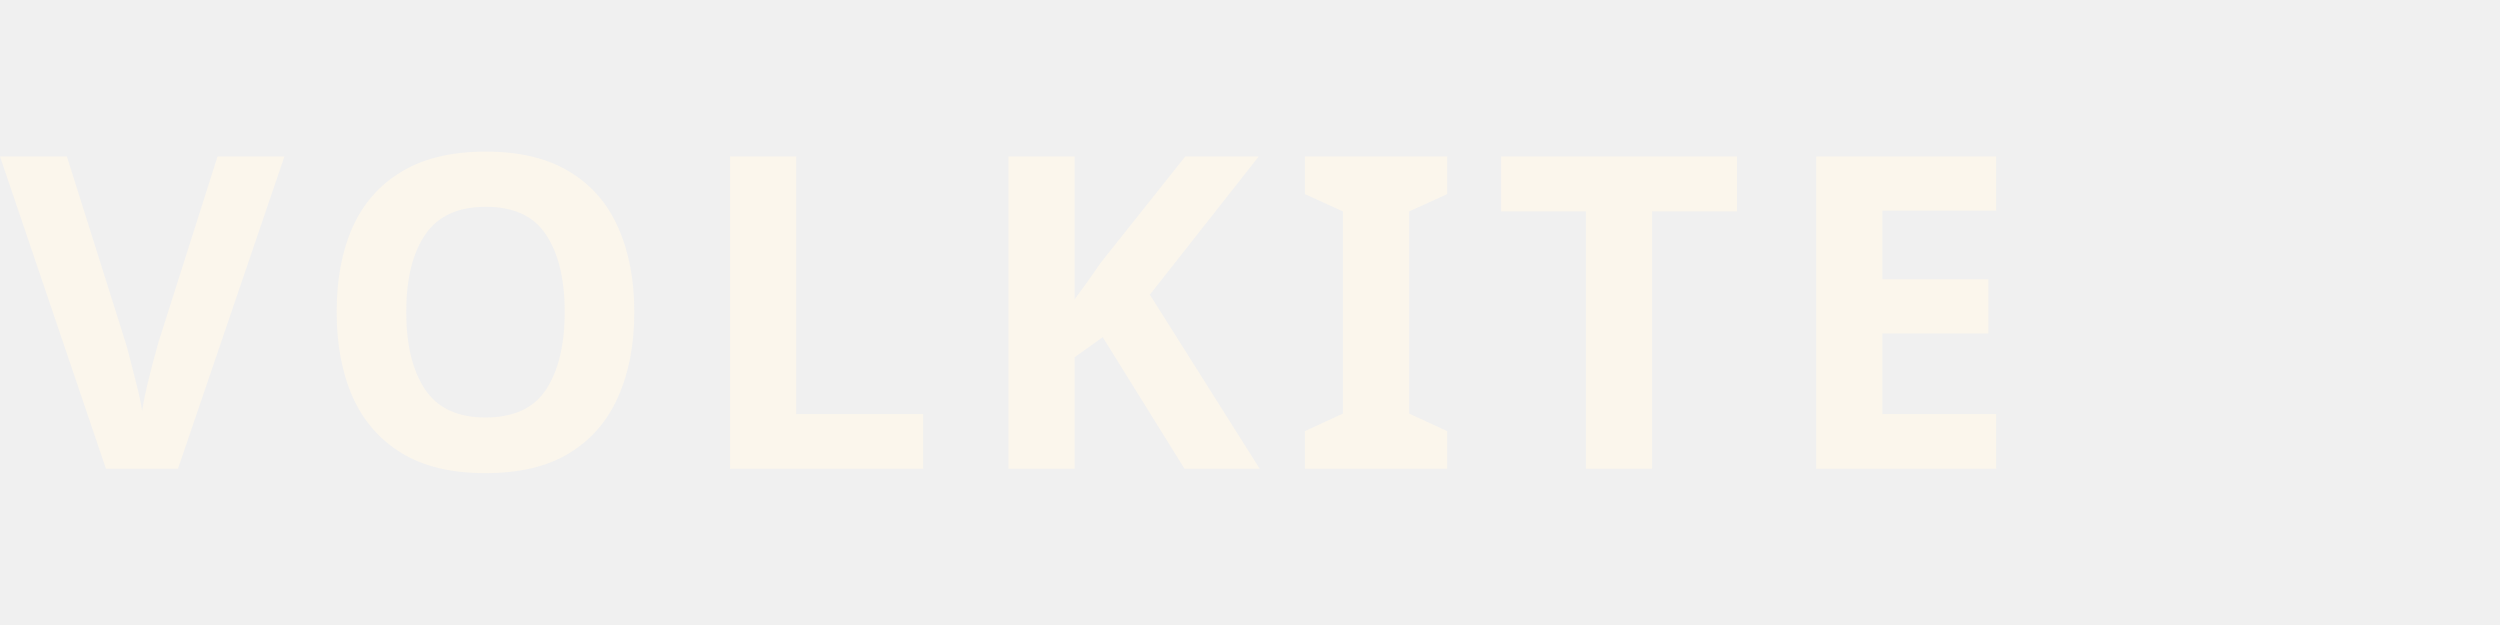
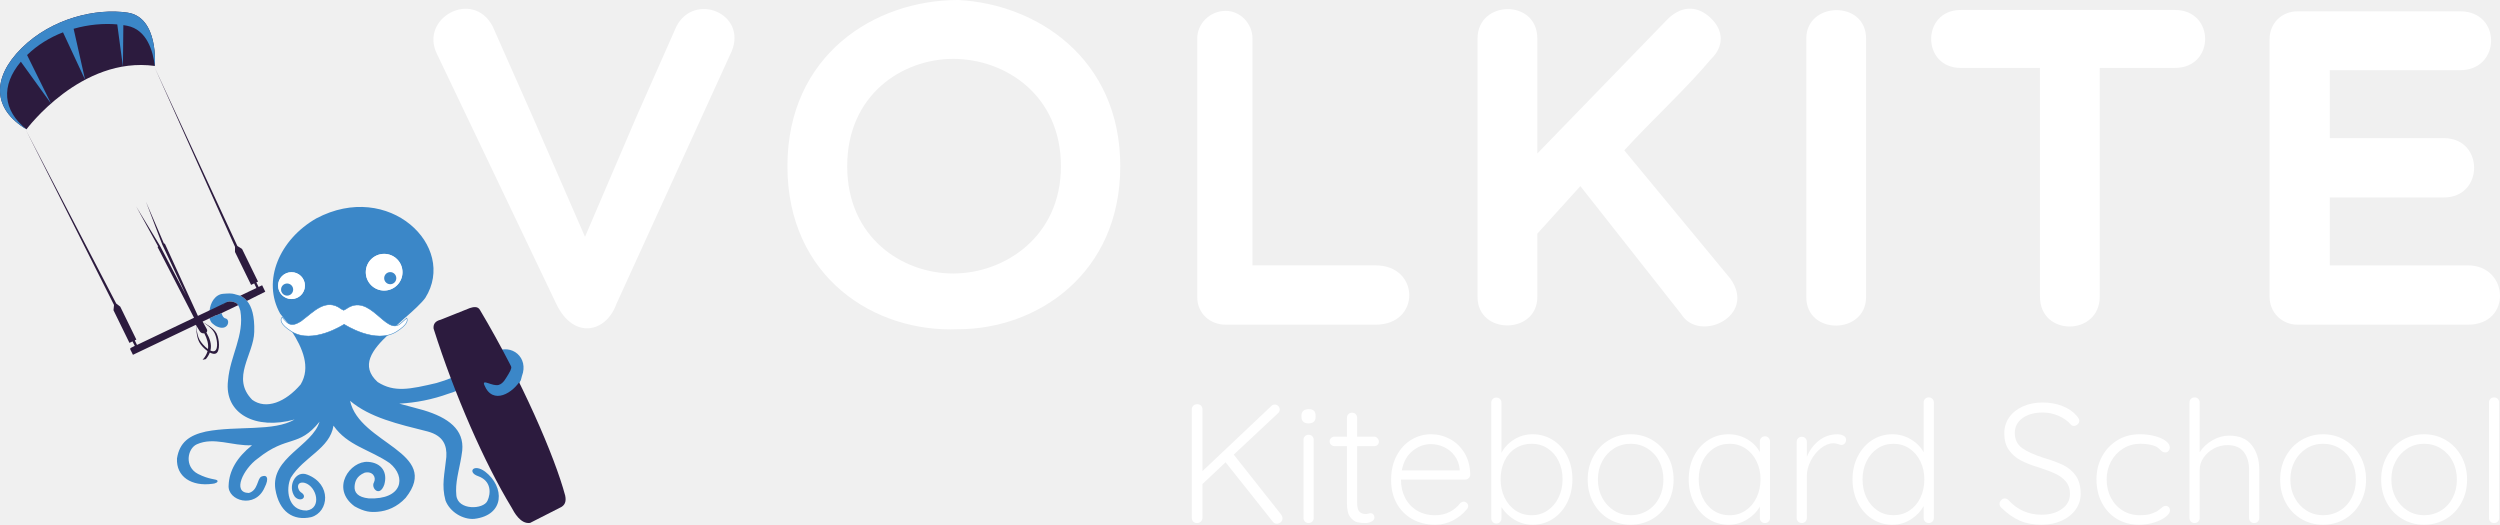
- <svg xmlns="http://www.w3.org/2000/svg" viewBox="0 0 160 40" fill="none">
-   <text x="0" y="30" font-family="Arial Black, sans-serif" font-size="28" font-weight="900" letter-spacing="2" fill="#fbf6ec">VOLKITE</text>
+ <svg xmlns="http://www.w3.org/2000/svg" version="1.1" viewBox="0 0 3632.55 762.46">
+   <defs>
+     <style> .stw { fill: #fff; } .st0 { fill: none; } .st1 { stroke: #3b87c8; stroke-miterlimit: 10; stroke-width: .75px; } .st1, .st2 { fill: #fff; } .st3 { fill: #2c1b3e; } .st4 { fill: #3b87c8; } .st5 { fill: #07375b; } .st6 { fill: #276196; } </style>
+   </defs>
+   <path class="st3" d="M225.04,95.86s5.81-70.66-39.59-77.48c-45.42-6.81-110.11,7.98-154.1,51.63-43.97,43.66-41.77,88.76,7.13,117.88,0,0,79.27-106.88,186.56-92.04Z" />
+   <path class="st4" d="M185.45,18.38c-45.42-6.81-110.11,7.98-154.1,51.63-43.97,43.66-41.77,88.76,7.13,117.88h.02C3.88,160.45,1.1,124.29,30.3,89.65l43.84,60.8-34.81-70.47c15.21-14.81,33.28-25.66,52.22-33.02l32.1,68.91-16.69-74.07c21.65-6.17,43.71-8.09,63.42-6.34l8.22,61.21.64-60.16c1.79.26,3.57.56,5.32.9,29.27,5.61,37.89,37.58,40.39,58.44.03,0,.07,0,.08,0,0,0,5.81-70.66-39.59-77.48Z" />
+   <path class="st4" d="M719.19,511.42c-32.74,23.56-52.08,35.55-84.91,45.11-38.64,9.03-61.34,14.08-85.57-1.45-25.68-23.41-8.23-46.87,16.48-69.83-1.04.29-2.1.49-3.15.7,14.07-12.62,28.09-26.1,28.3-25.71,9.53-8.32,22.88-20.52,27.69-27.49,46.86-74.69-52.93-171.34-158.49-115.38-53.39,30.58-79.34,90.56-52.42,138.44,0,0,13.2,15.92,20.17,26.87-1.2-.56-2.41-1.07-3.58-1.77,15.96,24.93,28.11,52.85,13.14,77.7-22.07,25.78-50.1,36.97-70.32,22.35-31.43-31.9,2.25-65.64,2.89-98.82.64-22.45-3.39-36.55-10.58-44.99-1.86-2.18-3.91-4.01-6.17-5.48-1.13-.72-2.29-1.42-3.51-1.99,0,0-.05-.02-.07-.02-.3-.08-3.96-1.12-7.48-2.03l.07-.07c-1.53-.38-2.91-.7-3.83-.86-.64-.12-5.02-.63-13.31.18-11.7.65-19.35,12.98-20.03,25.2l23.92-11.41,2.12-2.1c3.51-1.06,6.69-.24,9.28.42,1.65.42,2.89,1.01,3.92,1.76.96.71,1.68,1.64,2.31,2.68,1.24,2.02,2.08,4.65,3.18,8.12,6.13,36.03-14.87,65.21-17.91,101.23-5.96,48.64,40.36,72.46,96.8,56.72-30.18,17.88-84.02,8.81-128.86,17.51-24.5,5.39-38.46,15.96-42.1,39.1-1.34,26.86,21.46,40.91,51.22,36.89,4.34-.18,8.95-2.39,7.47-4.74-1.55-2.46-11.3-.98-28.17-9.64-20.18-10.42-15.43-36.89-1.71-43.04,25-11.22,51.07,2.65,80.19,1.4-22.11,17.7-33.19,37.11-33.97,58.13-1.94,22.56,38.4,34.78,52.17,3.5,7.48-14.62,2.97-19.41-4.55-16.11-6.36,3.03-4.64,19.91-18.21,23.81-25.06-.29-7.93-35.19,12.76-49.98,43.74-35.01,58.9-15.31,89.94-53.56-10.67,35.29-70.82,52.22-64.25,97.8,5.38,33.1,26.01,46.72,52.23,40.82,25.73-7.53,29.91-47.92-5.71-61.71-17.34-7.11-29.4,17-18.03,32.29,8.31,8.37,18.25.54,10.12-5.7-7.62-4.07-8.8-17.93,4.44-14.56,17.43,5.38,24.83,37.08,2.41,40.12-27.91.24-30.52-31.63-22.98-47.72,19.06-30.79,56.61-41.8,62.04-75.64,20.23,29.23,53.05,34.72,81.65,54.44,24.73,20.25,18.42,53.29-30.39,51.27-15.98-1.65-21.36-8.71-20.61-17.68.54-6.55,2.67-14.67,14.62-19.67,11.48-2.65,17.21,6.33,13.6,13.92-5,7.96,7.99,22.74,14.89,3.48,5.19-17.92-3.8-31.76-23.43-33.14-26.06-1.83-55.25,38.55-19.67,64.64,14.66,8.09,23.19,8.82,33.72,7.87,13.3-1.19,27.9-6.6,40.47-20.23,52.61-66.38-67.17-78.15-80.79-140.98,28.76,24.32,69.11,33.62,112.99,44.62,22.44,6.13,28,20.04,26.9,37.03-2.46,24.67-7.31,40.89-1.19,63.26,6.51,16.88,25.53,27.87,41.7,26.63,44.55-5.19,44.64-46.56,15.81-68.68-16.95-12.45-26.17.98-10.32,6.54,19.75,6.94,18.84,25.14,13.73,35.91-5.74,12.82-43.25,14.21-45.18-8.08-.21-2.28-.35-4.15-.38-6.37-.25-18.63,6.16-35.73,8.92-58.38,3.13-30.74-20.22-48.05-56.33-58.88-11.71-3.16-23.42-6.33-35.12-9.49,24.24-1.32,48.2-6,71.83-14.57,30.84-8.58,65.55-38.98,79.49-42.93,7.96-2.23,14.32,5.33,5.1,19.54-3.5,5.4-7.22,13.81-14.25,15.83-9.1,2.63-24.82-9.51-20.9.18,14.25,35.18,53.3,3.49,56.92-18.12,10.29-26.67-14.61-47.95-39.19-35.02ZM558.16,368.88c14.73,0,26.66,11.94,26.66,26.66s-11.93,26.65-26.66,26.65-26.65-11.93-26.65-26.65,11.93-26.66,26.65-26.66ZM404.04,415.01c0-10.79,8.74-19.52,19.52-19.52s19.52,8.73,19.52,19.52-8.74,19.51-19.52,19.51-19.52-8.74-19.52-19.51Z" />
+   <g>
+     <path class="stw" d="M1863.44,753.08c0,2.47-.86,4.4-2.59,5.8-1.73,1.4-3.66,2.1-5.8,2.1s-3.95-.91-5.43-2.71l-68.82-86.58-33.55,31.57v49.09c-.17,2.3-.99,4.15-2.47,5.55-1.48,1.4-3.29,2.1-5.43,2.1-2.3,0-4.15-.7-5.55-2.1-1.4-1.4-2.1-3.25-2.1-5.55v-157.38c0-2.3.74-4.15,2.22-5.55,1.48-1.4,3.37-2.1,5.67-2.1s4.15.7,5.55,2.1c1.4,1.4,2.1,3.25,2.1,5.55v89.54l99.66-94.23c1.48-1.64,3.29-2.47,5.43-2.47,1.97,0,3.66.74,5.06,2.22,1.4,1.48,2.1,3.13,2.1,4.93,0,1.97-.74,3.7-2.22,5.18l-64.63,60.43,69.07,87.32c1.15,1.65,1.73,3.37,1.73,5.18Z" />
+     <path class="stw" d="M1893.78,612.85c-1.81-1.56-2.71-3.82-2.71-6.78v-2.47c0-2.96.94-5.22,2.84-6.78,1.89-1.56,4.48-2.34,7.77-2.34,6.57,0,9.87,3.04,9.87,9.13v2.47c0,2.96-.86,5.22-2.59,6.78-1.73,1.56-4.24,2.34-7.53,2.34s-5.84-.78-7.65-2.34ZM1906.73,757.89c-1.4,1.4-3.17,2.1-5.3,2.1s-3.91-.7-5.3-2.1c-1.4-1.4-2.1-3.16-2.1-5.3v-113.47c0-2.13.7-3.9,2.1-5.3,1.4-1.39,3.16-2.1,5.3-2.1s3.91.7,5.3,2.1c1.39,1.4,2.1,3.17,2.1,5.3v113.47c0,2.14-.7,3.91-2.1,5.3Z" />
+     <path class="stw" d="M1971.97,648.25v82.64c0,6.25,1.15,10.48,3.45,12.7,2.3,2.22,5.34,3.33,9.13,3.33.99,0,2.22-.2,3.7-.62,1.48-.41,2.63-.62,3.45-.62,1.48,0,2.75.62,3.82,1.85,1.07,1.23,1.6,2.67,1.6,4.32,0,2.31-1.32,4.24-3.95,5.8-2.63,1.57-5.76,2.34-9.37,2.34-4.44,0-8.39-.41-11.84-1.23-3.45-.82-6.78-3.29-9.99-7.4-3.21-4.11-4.81-10.69-4.81-19.73v-83.38h-18.01c-1.97,0-3.66-.66-5.06-1.97-1.4-1.31-2.1-2.96-2.1-4.93s.7-3.62,2.1-4.93c1.4-1.31,3.08-1.97,5.06-1.97h18.01v-27.38c0-2.13.7-3.9,2.1-5.3,1.39-1.39,3.16-2.1,5.3-2.1s3.9.7,5.3,2.1c1.4,1.4,2.1,3.17,2.1,5.3v27.38h24.67c1.81,0,3.41.74,4.81,2.22,1.4,1.48,2.1,3.13,2.1,4.93,0,1.97-.66,3.58-1.97,4.81-1.32,1.23-2.96,1.85-4.93,1.85h-24.67Z" />
+     <path class="stw" d="M2134.04,694.74c-1.48,1.4-3.21,2.1-5.18,2.1h-93.24c0,9.87,2.01,18.71,6.04,26.52,4.03,7.81,9.78,13.98,17.27,18.5,7.48,4.53,16.32,6.78,26.52,6.78,7.89,0,14.96-1.64,21.21-4.93,6.25-3.29,11.26-7.48,15.05-12.58,1.81-1.48,3.53-2.22,5.18-2.22s3.12.66,4.44,1.97c1.31,1.32,1.97,2.8,1.97,4.44,0,1.81-.83,3.54-2.47,5.18-5.26,6.41-11.88,11.68-19.86,15.79-7.98,4.11-16.4,6.17-25.28,6.17-12.67,0-23.85-2.71-33.55-8.14-9.7-5.43-17.27-13.03-22.69-22.82-5.43-9.78-8.14-21.09-8.14-33.92,0-13.48,2.67-25.28,8.02-35.4,5.34-10.11,12.46-17.84,21.34-23.19,8.88-5.34,18.33-8.02,28.37-8.02s19.12,2.3,27.75,6.91c8.63,4.61,15.66,11.35,21.09,20.23,5.43,8.88,8.22,19.41,8.39,31.57,0,1.97-.74,3.66-2.22,5.06ZM2052.51,655.15c-8.14,6.58-13.36,16.03-15.66,28.37h84.12v-1.97c-.82-7.4-3.29-13.85-7.4-19.36-4.11-5.51-9.25-9.7-15.42-12.58-6.17-2.88-12.54-4.32-19.12-4.32-9.54,0-18.38,3.29-26.52,9.87Z" />
+     <path class="stw" d="M2256.38,639.37c8.88,5.59,15.83,13.36,20.84,23.31,5.01,9.95,7.52,21.17,7.52,33.67s-2.51,23.56-7.52,33.67c-5.02,10.11-11.92,18.05-20.72,23.8-8.8,5.76-18.62,8.63-29.48,8.63-9.37,0-18.05-2.34-26.02-7.03-7.98-4.69-14.43-10.89-19.36-18.62v16.28c0,2.14-.7,3.95-2.1,5.43-1.4,1.48-3.17,2.22-5.3,2.22s-3.91-.74-5.3-2.22c-1.4-1.48-2.1-3.29-2.1-5.43v-167.98c0-2.13.7-3.9,2.1-5.3,1.4-1.4,3.16-2.1,5.3-2.1s3.9.7,5.3,2.1c1.4,1.4,2.1,3.17,2.1,5.3v72.77c4.44-8.05,10.69-14.55,18.75-19.49,8.05-4.93,16.85-7.4,26.39-7.4,10.85,0,20.72,2.8,29.6,8.39ZM2248.62,741.74c6.82-4.6,12.17-10.89,16.03-18.87,3.86-7.97,5.8-16.81,5.8-26.52s-1.93-18.71-5.8-26.52c-3.87-7.81-9.21-13.94-16.03-18.38-6.83-4.44-14.52-6.66-23.06-6.66s-16.53,2.18-23.43,6.54c-6.91,4.36-12.25,10.48-16.03,18.38-3.79,7.89-5.67,16.77-5.67,26.64s1.93,18.79,5.8,26.76c3.86,7.98,9.21,14.23,16.03,18.75,6.82,4.53,14.59,6.78,23.31,6.78s16.24-2.3,23.06-6.91Z" />
+     <path class="stw" d="M2423.63,730.39c-5.43,10.03-12.91,17.88-22.45,23.56-9.54,5.67-20.15,8.51-31.82,8.51s-22.29-2.84-31.82-8.51c-9.54-5.67-17.02-13.52-22.45-23.56-5.43-10.03-8.14-21.21-8.14-33.55s2.71-23.51,8.14-33.55c5.43-10.03,12.91-17.92,22.45-23.68,9.54-5.75,20.14-8.63,31.82-8.63s22.28,2.88,31.82,8.63c9.54,5.76,17.02,13.65,22.45,23.68,5.43,10.03,8.14,21.21,8.14,33.55s-2.71,23.52-8.14,33.55ZM2410.8,670.2c-4.11-7.89-9.83-14.1-17.14-18.62-7.32-4.52-15.42-6.78-24.3-6.78s-16.94,2.26-24.17,6.78c-7.24,4.53-12.95,10.73-17.14,18.62-4.19,7.89-6.29,16.77-6.29,26.64s2.1,18.5,6.29,26.39c4.19,7.89,9.91,14.1,17.14,18.62,7.23,4.53,15.29,6.78,24.17,6.78s16.98-2.22,24.3-6.66c7.32-4.44,13.03-10.61,17.14-18.5,4.11-7.89,6.17-16.77,6.17-26.64s-2.06-18.75-6.17-26.64Z" />
+     <path class="stw" d="M2569.78,636.16c1.4,1.48,2.1,3.29,2.1,5.43v111c0,2.14-.7,3.91-2.1,5.3s-3.17,2.1-5.3,2.1-3.91-.7-5.3-2.1c-1.4-1.4-2.1-3.16-2.1-5.3v-16.53c-4.11,7.4-10.28,13.65-18.5,18.75-8.23,5.1-17.19,7.65-26.89,7.65-11.02,0-20.93-2.88-29.72-8.63-8.8-5.75-15.71-13.65-20.72-23.68-5.02-10.03-7.52-21.29-7.52-33.79s2.55-23.72,7.65-33.67c5.1-9.95,12.04-17.72,20.84-23.31,8.8-5.59,18.54-8.39,29.23-8.39,9.87,0,18.91,2.39,27.13,7.15,8.22,4.77,14.39,11.02,18.5,18.75v-15.29c0-2.13.7-3.95,2.1-5.43,1.4-1.48,3.17-2.22,5.3-2.22s3.9.74,5.3,2.22ZM2536.23,741.86c6.82-4.52,12.17-10.77,16.03-18.75,3.86-7.97,5.8-16.9,5.8-26.76s-1.94-18.25-5.8-26.15c-3.87-7.89-9.21-14.1-16.03-18.62-6.83-4.52-14.51-6.78-23.06-6.78s-16.24,2.22-23.06,6.66c-6.83,4.44-12.17,10.57-16.03,18.38-3.87,7.81-5.8,16.65-5.8,26.52s1.89,18.79,5.67,26.76c3.78,7.98,9.08,14.23,15.91,18.75,6.82,4.53,14.59,6.78,23.31,6.78s16.24-2.26,23.06-6.78Z" />
+     <path class="stw" d="M2678.43,632.95c2.63,1.32,3.95,3.29,3.95,5.92,0,2.3-.66,4.15-1.97,5.55-1.32,1.4-2.88,2.1-4.69,2.1-.83,0-2.43-.41-4.81-1.23-2.39-.82-4.65-1.23-6.78-1.23-6.09,0-12.13,2.34-18.13,7.03-6,4.69-10.94,10.73-14.8,18.13-3.87,7.4-5.8,14.88-5.8,22.45v60.93c0,2.14-.7,3.91-2.1,5.3-1.4,1.4-3.17,2.1-5.3,2.1s-3.91-.7-5.3-2.1c-1.4-1.4-2.1-3.16-2.1-5.3v-110.51c0-2.13.7-3.9,2.1-5.3,1.4-1.4,3.16-2.1,5.3-2.1s3.9.7,5.3,2.1c1.4,1.4,2.1,3.17,2.1,5.3v21.71c3.78-9.37,9.5-17.14,17.14-23.31,7.65-6.17,16.65-9.33,27.01-9.5,3.29,0,6.25.66,8.88,1.97Z" />
+     <path class="stw" d="M2807.82,579.55c1.4,1.4,2.1,3.17,2.1,5.3v167.74c0,2.14-.7,3.91-2.1,5.3s-3.17,2.1-5.3,2.1-3.91-.7-5.3-2.1c-1.4-1.4-2.1-3.16-2.1-5.3v-17.27c-4.11,7.57-10.24,13.98-18.38,19.24-8.14,5.26-17.14,7.89-27.01,7.89-10.85,0-20.68-2.84-29.48-8.51-8.8-5.67-15.75-13.52-20.84-23.56-5.1-10.03-7.65-21.29-7.65-33.79s2.55-23.52,7.65-33.55c5.1-10.03,12.04-17.88,20.84-23.56,8.8-5.67,18.54-8.51,29.23-8.51,9.7,0,18.66,2.43,26.89,7.28,8.22,4.85,14.47,11.14,18.75,18.87v-72.28c0-2.14.7-3.9,2.1-5.3,1.4-1.4,3.16-2.1,5.3-2.1s3.9.7,5.3,2.1ZM2774.27,741.98c6.82-4.44,12.17-10.65,16.03-18.62,3.86-7.97,5.8-16.9,5.8-26.76s-1.94-18.5-5.8-26.39c-3.87-7.89-9.21-14.1-16.03-18.62-6.83-4.52-14.51-6.78-23.06-6.78s-16.24,2.26-23.06,6.78c-6.83,4.53-12.17,10.73-16.03,18.62-3.87,7.89-5.8,16.69-5.8,26.39s1.93,18.75,5.8,26.64c3.86,7.89,9.21,14.1,16.03,18.62,6.82,4.53,14.51,6.78,23.06,6.78s16.24-2.22,23.06-6.66Z" />
+     <path class="stw" d="M2934.85,756.54c-9.13-3.95-17.97-10.11-26.52-18.5-1.97-1.64-2.96-3.62-2.96-5.92,0-1.97.78-3.78,2.34-5.43,1.56-1.64,3.33-2.47,5.3-2.47s3.78.83,5.43,2.47c12.83,14.15,28.86,21.21,48.1,21.21,11.84,0,21.66-2.79,29.48-8.39,7.81-5.59,11.72-12.91,11.72-21.95,0-7.07-1.94-12.95-5.8-17.64-3.87-4.69-8.92-8.51-15.17-11.47-6.25-2.96-14.23-6-23.93-9.13-10.53-3.12-19.36-6.58-26.52-10.36-7.15-3.78-12.95-8.84-17.39-15.17-4.44-6.33-6.66-14.35-6.66-24.05,0-8.71,2.34-16.44,7.03-23.19,4.69-6.74,11.26-12.04,19.73-15.91,8.47-3.86,18.21-5.8,29.23-5.8,10.03,0,19.44,1.69,28.24,5.06,8.79,3.37,15.83,8.18,21.09,14.43,2.47,2.8,3.7,5.18,3.7,7.15,0,1.81-.82,3.5-2.47,5.06-1.65,1.56-3.45,2.34-5.43,2.34-1.65,0-3.05-.57-4.19-1.73-4.44-5.26-10.36-9.54-17.76-12.83-7.4-3.29-15.13-4.93-23.19-4.93-12.01,0-21.79,2.67-29.35,8.02-7.57,5.35-11.35,12.62-11.35,21.83s3.62,16.86,10.85,21.95c7.23,5.1,17.59,9.79,31.08,14.06,11.67,3.45,21.21,6.99,28.61,10.61,7.4,3.62,13.44,8.76,18.13,15.42,4.69,6.66,7.03,15.42,7.03,26.27,0,8.39-2.43,16-7.28,22.82-4.85,6.83-11.59,12.21-20.23,16.16-8.63,3.95-18.46,5.92-29.48,5.92-11.84,0-22.32-1.97-31.45-5.92Z" />
+     <path class="stw" d="M3130.71,633.57c6.66,1.73,12,4.07,16.03,7.03,4.03,2.96,6.04,6.17,6.04,9.62,0,1.81-.62,3.45-1.85,4.93-1.23,1.48-2.76,2.22-4.56,2.22-1.65,0-3-.33-4.07-.99-1.07-.66-2.26-1.64-3.58-2.96-2.14-2.14-4.19-3.7-6.17-4.69-2.47-1.15-5.72-2.1-9.74-2.84-4.03-.74-8.35-1.11-12.95-1.11-9.05,0-17.31,2.3-24.79,6.91-7.48,4.61-13.36,10.85-17.64,18.75-4.28,7.89-6.41,16.61-6.41,26.15s2.05,18.75,6.17,26.64c4.11,7.89,9.82,14.1,17.14,18.62,7.32,4.53,15.66,6.78,25.04,6.78,5.92,0,10.65-.49,14.18-1.48,3.53-.99,7.03-2.38,10.48-4.19,1.15-.66,3.12-2.13,5.92-4.44,1.31-1.15,2.47-2.01,3.45-2.59.99-.57,2.05-.86,3.21-.86,1.97,0,3.53.62,4.69,1.85,1.15,1.23,1.73,2.84,1.73,4.81,0,2.8-1.97,5.8-5.92,9-3.95,3.21-9.37,5.96-16.28,8.26-6.91,2.3-14.55,3.45-22.94,3.45-12.01,0-22.69-2.84-32.07-8.51-9.37-5.67-16.65-13.52-21.83-23.56-5.18-10.03-7.77-21.29-7.77-33.79s2.63-22.98,7.89-32.93c5.26-9.95,12.66-17.88,22.2-23.8,9.54-5.92,20.47-8.88,32.81-8.88,7.73,0,14.92.86,21.58,2.59Z" />
+     <path class="stw" d="M3271.92,646.89c7.23,9.29,10.85,21.26,10.85,35.89v69.81c0,2.14-.7,3.91-2.1,5.3-1.4,1.4-3.17,2.1-5.3,2.1s-3.91-.7-5.3-2.1c-1.4-1.4-2.1-3.16-2.1-5.3v-69.81c0-10.69-2.55-19.36-7.65-26.02-5.1-6.66-13.07-9.99-23.93-9.99-6.91,0-13.44,1.65-19.61,4.93-6.17,3.29-11.14,7.69-14.92,13.2-3.79,5.51-5.67,11.47-5.67,17.88v69.81c0,2.14-.7,3.91-2.1,5.3-1.4,1.4-3.17,2.1-5.3,2.1s-3.91-.7-5.3-2.1c-1.4-1.4-2.1-3.16-2.1-5.3v-167.74c0-2.14.7-3.9,2.1-5.3s3.16-2.1,5.3-2.1,3.9.7,5.3,2.1c1.4,1.4,2.1,3.17,2.1,5.3v72.28c4.44-7.07,10.61-12.87,18.5-17.39,7.89-4.52,15.95-6.78,24.17-6.78,14.8,0,25.82,4.65,33.05,13.94Z" />
+     <path class="stw" d="M3429.79,730.39c-5.43,10.03-12.91,17.88-22.45,23.56-9.54,5.67-20.15,8.51-31.82,8.51s-22.29-2.84-31.82-8.51c-9.54-5.67-17.02-13.52-22.45-23.56-5.43-10.03-8.14-21.21-8.14-33.55s2.71-23.51,8.14-33.55c5.43-10.03,12.91-17.92,22.45-23.68,9.54-5.75,20.14-8.63,31.82-8.63s22.28,2.88,31.82,8.63c9.54,5.76,17.02,13.65,22.45,23.68,5.43,10.03,8.14,21.21,8.14,33.55s-2.71,23.52-8.14,33.55ZM3416.97,670.2c-4.11-7.89-9.83-14.1-17.14-18.62-7.32-4.52-15.42-6.78-24.3-6.78s-16.94,2.26-24.17,6.78c-7.24,4.53-12.95,10.73-17.14,18.62-4.19,7.89-6.29,16.77-6.29,26.64s2.1,18.5,6.29,26.39c4.19,7.89,9.91,14.1,17.14,18.62,7.23,4.53,15.29,6.78,24.17,6.78s16.98-2.22,24.3-6.66c7.32-4.44,13.03-10.61,17.14-18.5,4.11-7.89,6.17-16.77,6.17-26.64s-2.06-18.75-6.17-26.64Z" />
+     <path class="stw" d="M3576.56,730.39c-5.43,10.03-12.91,17.88-22.45,23.56-9.54,5.67-20.15,8.51-31.82,8.51s-22.29-2.84-31.82-8.51c-9.54-5.67-17.02-13.52-22.45-23.56-5.43-10.03-8.14-21.21-8.14-33.55s2.71-23.51,8.14-33.55c5.43-10.03,12.91-17.92,22.45-23.68,9.54-5.75,20.14-8.63,31.82-8.63s22.28,2.88,31.82,8.63c9.54,5.76,17.02,13.65,22.45,23.68,5.43,10.03,8.14,21.21,8.14,33.55s-2.71,23.52-8.14,33.55ZM3563.73,670.2c-4.11-7.89-9.83-14.1-17.14-18.62-7.32-4.52-15.42-6.78-24.3-6.78s-16.94,2.26-24.17,6.78c-7.24,4.53-12.95,10.73-17.14,18.62-4.19,7.89-6.29,16.77-6.29,26.64s2.1,18.5,6.29,26.39c4.19,7.89,9.91,14.1,17.14,18.62,7.23,4.53,15.29,6.78,24.17,6.78s16.98-2.22,24.3-6.66c7.32-4.44,13.03-10.61,17.14-18.5,4.11-7.89,6.17-16.77,6.17-26.64s-2.06-18.75-6.17-26.64Z" />
+     <path class="stw" d="M3629.22,757.89c-1.4,1.4-3.17,2.1-5.3,2.1s-3.91-.7-5.3-2.1c-1.4-1.4-2.1-3.16-2.1-5.3v-167.74c0-2.14.7-3.9,2.1-5.3,1.4-1.4,3.17-2.1,5.3-2.1s3.9.7,5.3,2.1c1.4,1.4,2.1,3.17,2.1,5.3v167.74c0,2.14-.7,3.91-2.1,5.3Z" />
+   </g>
+   <g>
+     <path class="stw" d="M808.58,442.17l-173.71-363.87c-25.66-51.98,51.98-94.75,80.93-40.14l58.56,132.26,75.67,173.71,74.35-173.71,58.56-132.26c26.32-50.01,102.65-18.42,80.27,36.19l-167.79,367.82c-15.13,41.45-61.85,51.32-86.85,0Z" />
+     <path class="stw" d="M1392.21,478.36c-121.73,5.26-248.06-75.67-248.06-236.88S1270.48,0,1392.21,0c115.15,5.92,235.56,85.54,235.56,241.48s-120.41,236.88-235.56,236.88ZM1384.97,85.54c-73.69,0-153.97,51.98-153.97,155.94s80.27,155.94,153.97,155.94,156.6-52.64,156.6-155.94-80.93-155.94-156.6-155.94Z" />
+     <path class="stw" d="M1739.61,55.93c0-21.71,18.42-40.14,41.45-40.14,21.06,0,38.82,18.42,38.82,40.14v329.65h178.97c64.48,0,65.8,86.2,0,86.2h-217.79c-23.03,0-41.45-16.45-41.45-40.14V55.93Z" />
+     <path class="stw" d="M2296.27,270.43l-62.51,69.09v92.12c0,54.61-86.85,55.27-86.85,0V55.93c0-55.93,86.85-57.9,86.85,0v167.13l190.16-196.08c23.03-21.71,46.06-16.45,62.51,0,18.42,17.77,18.42,40.8,0,58.56-38.82,46.06-84.22,86.85-126.33,132.91l153.97,186.21c39.48,54.61-44.74,94.09-71.06,51.98l-146.73-186.21Z" />
+     <path class="stw" d="M2624.59,55.93c0-53.96,86.85-55.93,86.85,0v375.71c0,54.61-86.85,55.93-86.85,0V55.93Z" />
+     <path class="stw" d="M2964.11,98.7h-115.15c-57.25,0-57.25-84.22,0-84.22h311.23c58.56,0,58.56,84.22,0,84.22h-109.23v332.29c0,57.25-86.85,58.56-86.85,0V98.7Z" />
+     <path class="stw" d="M3338.5,471.78c-23.03,0-40.79-17.77-40.79-40.79V57.25c0-23.69,17.77-40.8,40.79-40.8h236.22c60.54,0,59.22,85.54,0,85.54h-189.5v98.7h165.81c58.56,0,58.56,86.2,0,86.2h-165.81v98.7h200.69c59.88,0,64.48,86.2,0,86.2h-247.4Z" />
+   </g>
+   <path class="st0" d="M438.68,463.1c-1.68,1.19-3.33,2.26-4.96,3.17,1.51-.71,2.94-1.52,4.15-2.48.23-.18.53-.43.81-.69Z" />
+   <path class="st2" d="M558.16,422.19c14.73,0,26.66-11.93,26.66-26.65s-11.93-26.66-26.66-26.66-26.65,11.94-26.65,26.66,11.93,26.65,26.65,26.65ZM567.03,395.4c4.84,0,8.77,3.94,8.77,8.8s-3.93,8.77-8.77,8.77-8.78-3.92-8.78-8.77,3.93-8.8,8.78-8.8Z" />
+   <path class="st4" d="M567.03,412.96c4.84,0,8.77-3.92,8.77-8.77s-3.93-8.8-8.77-8.8-8.78,3.94-8.78,8.8,3.93,8.77,8.78,8.77Z" />
+   <path class="st2" d="M423.56,434.52c10.79,0,19.52-8.74,19.52-19.51s-8.74-19.52-19.52-19.52-19.52,8.73-19.52,19.52,8.74,19.51,19.52,19.51ZM408.59,418.94c1-4.76,5.66-7.78,10.4-6.78,4.74.99,7.78,5.65,6.78,10.39-1,4.76-5.65,7.79-10.4,6.79-4.74-1-7.78-5.67-6.78-10.4Z" />
+   <path class="st4" d="M415.37,429.34c4.75,1,9.4-2.03,10.4-6.79,1-4.74-2.04-9.4-6.78-10.39-4.74-1-9.4,2.02-10.4,6.78-1,4.73,2.04,9.4,6.78,10.4Z" />
+   <path class="st0" d="M330.3,438.62c-.87.28-1.76.72-2.67,1.27l2.67-1.27Z" />
+   <path class="st0" d="M299.87,483.03c4.87,8.55,8.13,17.23,5.88,26.32,2.35,1.13,4.53,1.49,6.2.65,5.86-3,3.5-18.98-.46-26.54-3.96-7.58-15.24-13.92-17.07-16.21,1.97,3.56,3.93,7.12,5.91,10.68,1.25,2.24.79,3.98-.46,5.1Z" />
+   <path class="st0" d="M302.19,507.21c1.1-7.65-1.39-15.28-5.32-22.89-2.37.33-5.12-.5-6.49-2.76l-5.83-9.59c.85,2.79,1.26,13.75,5.22,21.32,2.29,4.38,7.39,10.29,12.42,13.92Z" />
+   <polygon class="st6" points="304.32 462.54 304.32 462.54 304.32 462.54 304.32 462.54" />
+   <path class="st3" d="M352.67,431.67c2.25,1.47,4.31,3.3,6.17,5.48,14.38-7.12,26.62-13.31,26.62-13.31l-4.56-9.35-5.17,2.46-3.24-6.65,2.4-1.15-23.18-47.44-6.82-4.3L224.62,97.82l116.86,260.82-.03,7.44,23.39,47.87,4.48-2.14,3.26,6.66-23.49,11.2s.07.02.07.02c1.22.58,2.38,1.27,3.51,1.99Z" />
+   <path class="st5" d="M323.1,443.94l3.09-3.07c-1.02.8-2.04,1.81-3.09,3.07Z" />
+   <path class="st5" d="M326.19,440.86c.48-.38.96-.67,1.44-.97l-.89.43-.55.54Z" />
+   <path class="st4" d="M311.53,472.25c.71.56,1.44,1.13,2.28,1.55,17.71,9.04,21.72-9.4,13.9-11.12-1.42-.31-2.55-1.18-3.45-2.37-1.12-1.45-1.83-3.38-2.3-5.38-5.04,2.28-8.32,3.6-8.49,3.26l-9.15,4.36c.93,2.66,2.44,6.14,4.46,7.55.95.66,1.84,1.41,2.75,2.16Z" />
+   <path class="st3" d="M313.46,458.18c.16.34,3.45-.97,8.49-3.26,6.17-2.79,14.99-7.02,24.12-11.49-.64-1.04-1.35-1.97-2.31-2.68-1.03-.75-2.27-1.34-3.92-1.76-2.65-.67-5.93-1.55-9.54-.37l-2.67,1.27c-.48.3-.96.59-1.44.97l-3.09,3.07c1.05-1.27,2.07-2.28,3.09-3.07l.55-.54-23.92,11.41-15.25,7.27-48.17-105.27-1.04.5-26.33-61.16,23.78,62.37,34.8,74.25-38.19-72.64-34.64-57.19,32.11,58.41-1.05.5,53.08,102.93-82.87,39.51c-.44-.89-.88-1.79-1.32-2.69l-1.91-3.97,2.31-1.1-23.39-47.87-5.92-4.61L37.67,188.94l128,254.19-.77,7.65,23.21,47.45c.57-.27,2.84-1.42,4.38-2.19l3.4,6.49c-1.53.78-4.25,2.22-5.05,2.6-2.89,1.37-1.46,2.72.04,5.76,1.07,2.2,1.21,2.48,2.28,4.66l91.39-43.58,5.83,9.59c1.37,2.26,4.12,3.08,6.49,2.76,3.93,7.62,6.42,15.25,5.32,22.89-5.03-3.63-10.14-9.54-12.42-13.92-3.96-7.57-4.38-18.53-5.22-21.32.66,4,.55,16.74,4.88,25.03,2.28,4.36,7.13,9.64,12.16,13.17-1.14,4.21-3.43,8.41-7.27,12.63,1.58-.32,3.17-.64,4.74-.96,2.74-3.27,4.61-6.47,5.79-9.64,3.4,1.82,6.65,2.56,8.96,1.38,6.28-3.21,5.08-20.3.99-28.83-.1-.21-.2-.4-.3-.61-4.34-8.28-17.15-14.05-20.08-16.89,1.82,2.3,13.1,8.64,17.07,16.21,3.95,7.56,6.31,23.54.46,26.54-1.66.84-3.84.47-6.2-.65,2.25-9.09-1.01-17.77-5.88-26.32,1.25-1.12,1.71-2.86.46-5.1-1.98-3.56-3.94-7.11-5.91-10.68l9.89-4.71,9.15-4.36Z" />
+   <path class="st3" d="M821.23,720.12c-14.75-55.71-63.32-168.11-123.75-269.59-3.16-5.92-9.54-4.58-14.77-2.91-14.89,5.95-27.55,11.02-42.44,16.96-7.61,1.84-11.02,6.17-10.25,12.93,30.6,96.47,73.76,194.85,113.26,259.87,3.63,6.78,12.99,24.44,26.95,22.43,16.78-8.55,28.71-14.63,45.5-23.18,4.42-2.81,7.46-7.05,5.51-16.52Z" />
+   <path class="st4" d="M738.9,543.46c-3.5,5.4-7.22,13.8-14.25,15.83-9.11,2.63-24.81-9.51-20.9.18,12.17,30.04,42.43,11.3,53.24-8.27-4.52-7.59-9.21-15.27-13.99-22.99,1.07,3.4.21,8.59-4.11,15.24Z" />
+   <path class="st1" d="M502.87,448.98l-3.46,1.82-3.52-1.75c-22.37-17.08-40.69,4.52-56.52,16.08-.28.27-.57.53-.81.72-1.21.98-2.65,1.81-4.15,2.55-6.25,3.63-12.13,4.74-17.72-.06-2.67-2.42-5.06-5.38-6.69-7.57-3.26,3.73-3.07,10.28,13.59,20.93,30.38,19.43,75.76-10.04,76.43-10.47.68.43,46.05,29.9,76.43,10.47,14.71-9.42,16.58-15.59,14.57-19.51-4.35,3.92-7.9,7-9.49,8.36-21.19,17.18-44.05-46.47-78.66-21.57Z" />
</svg>
